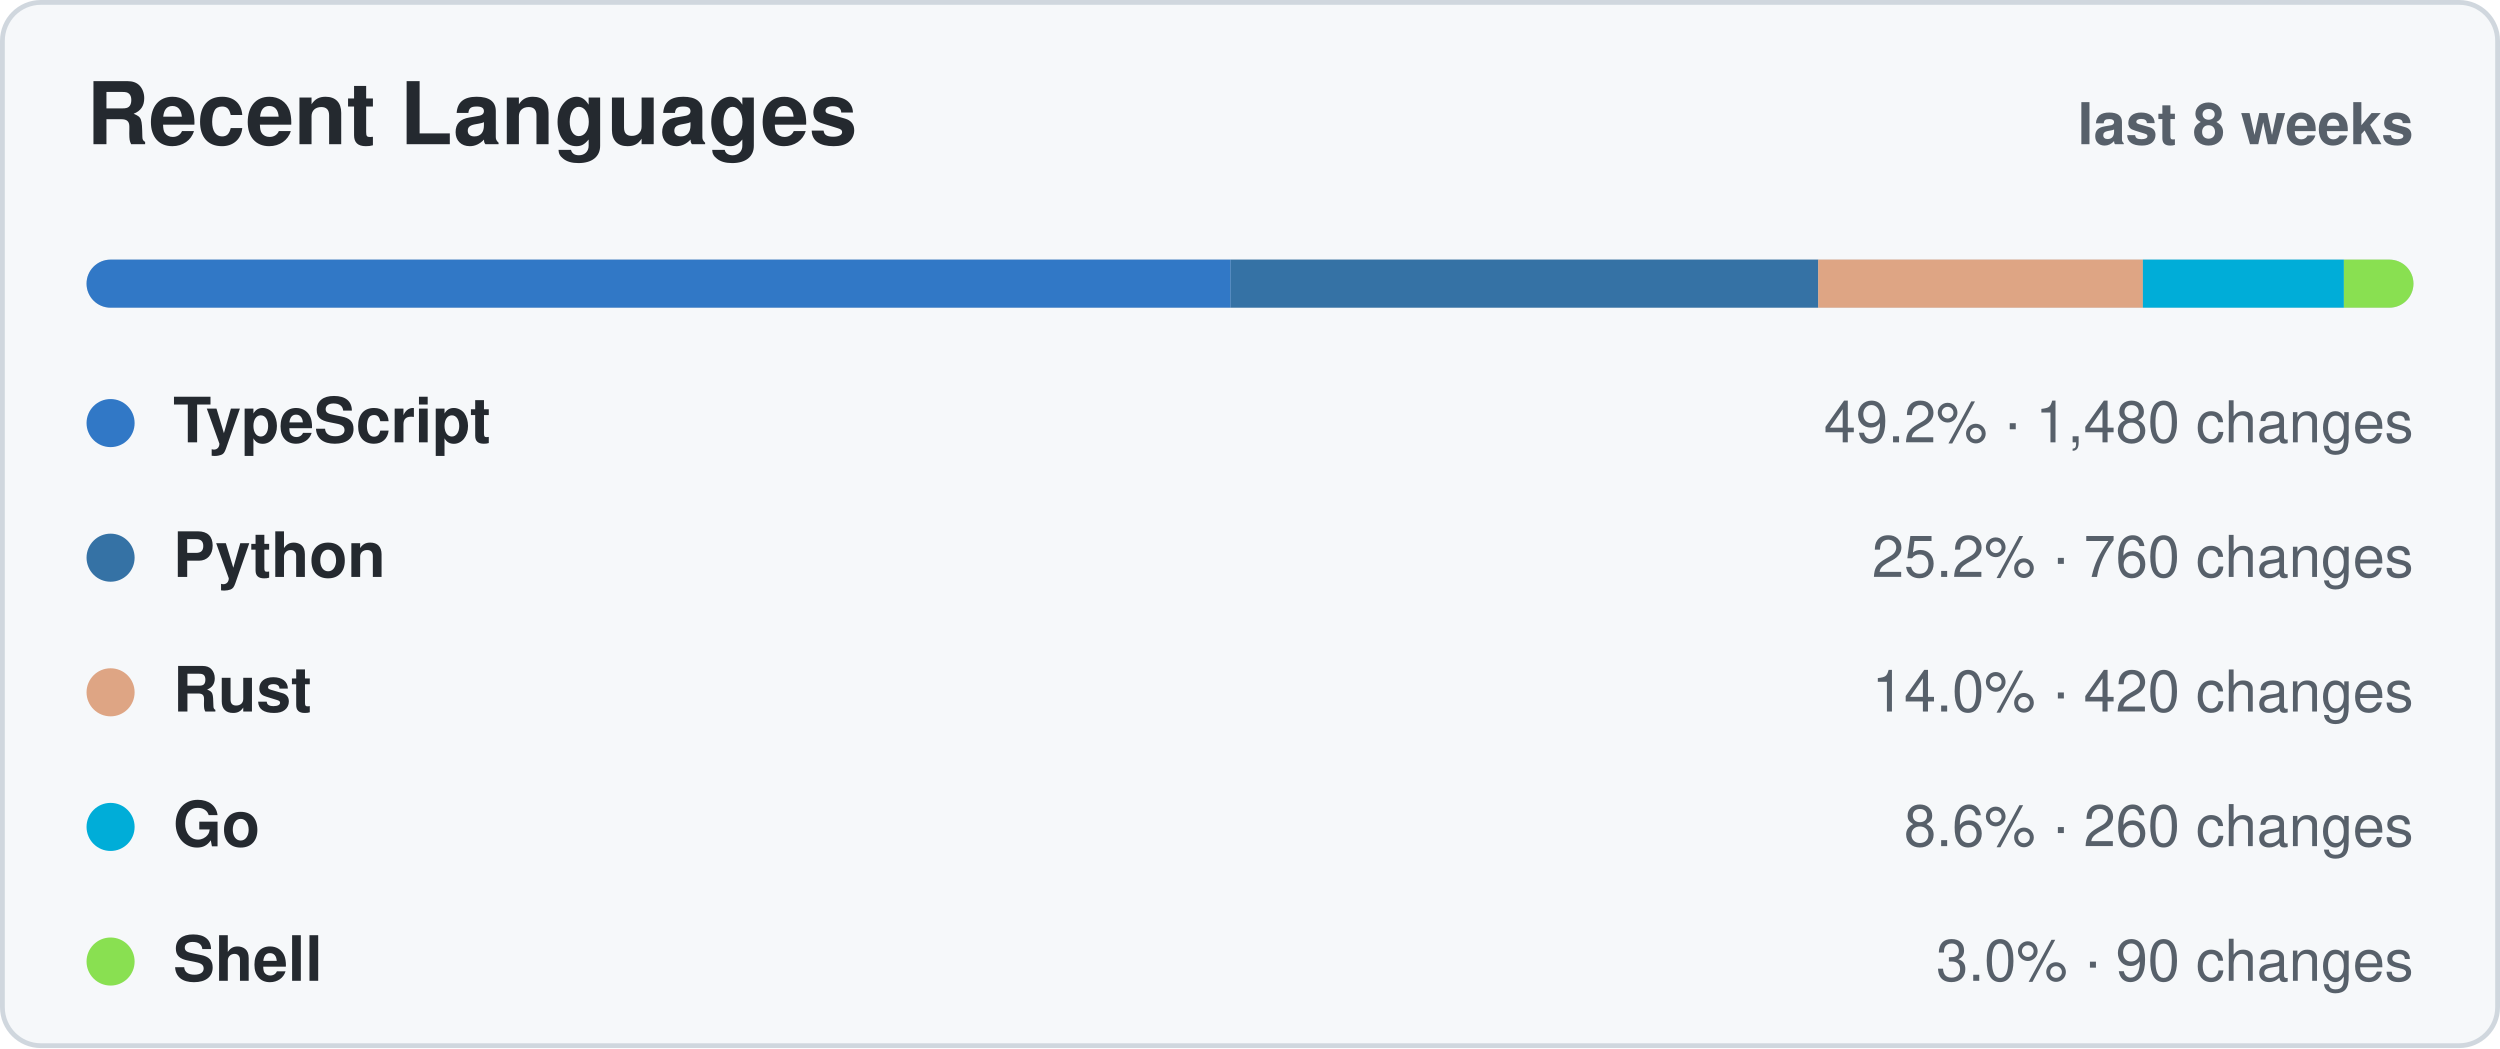
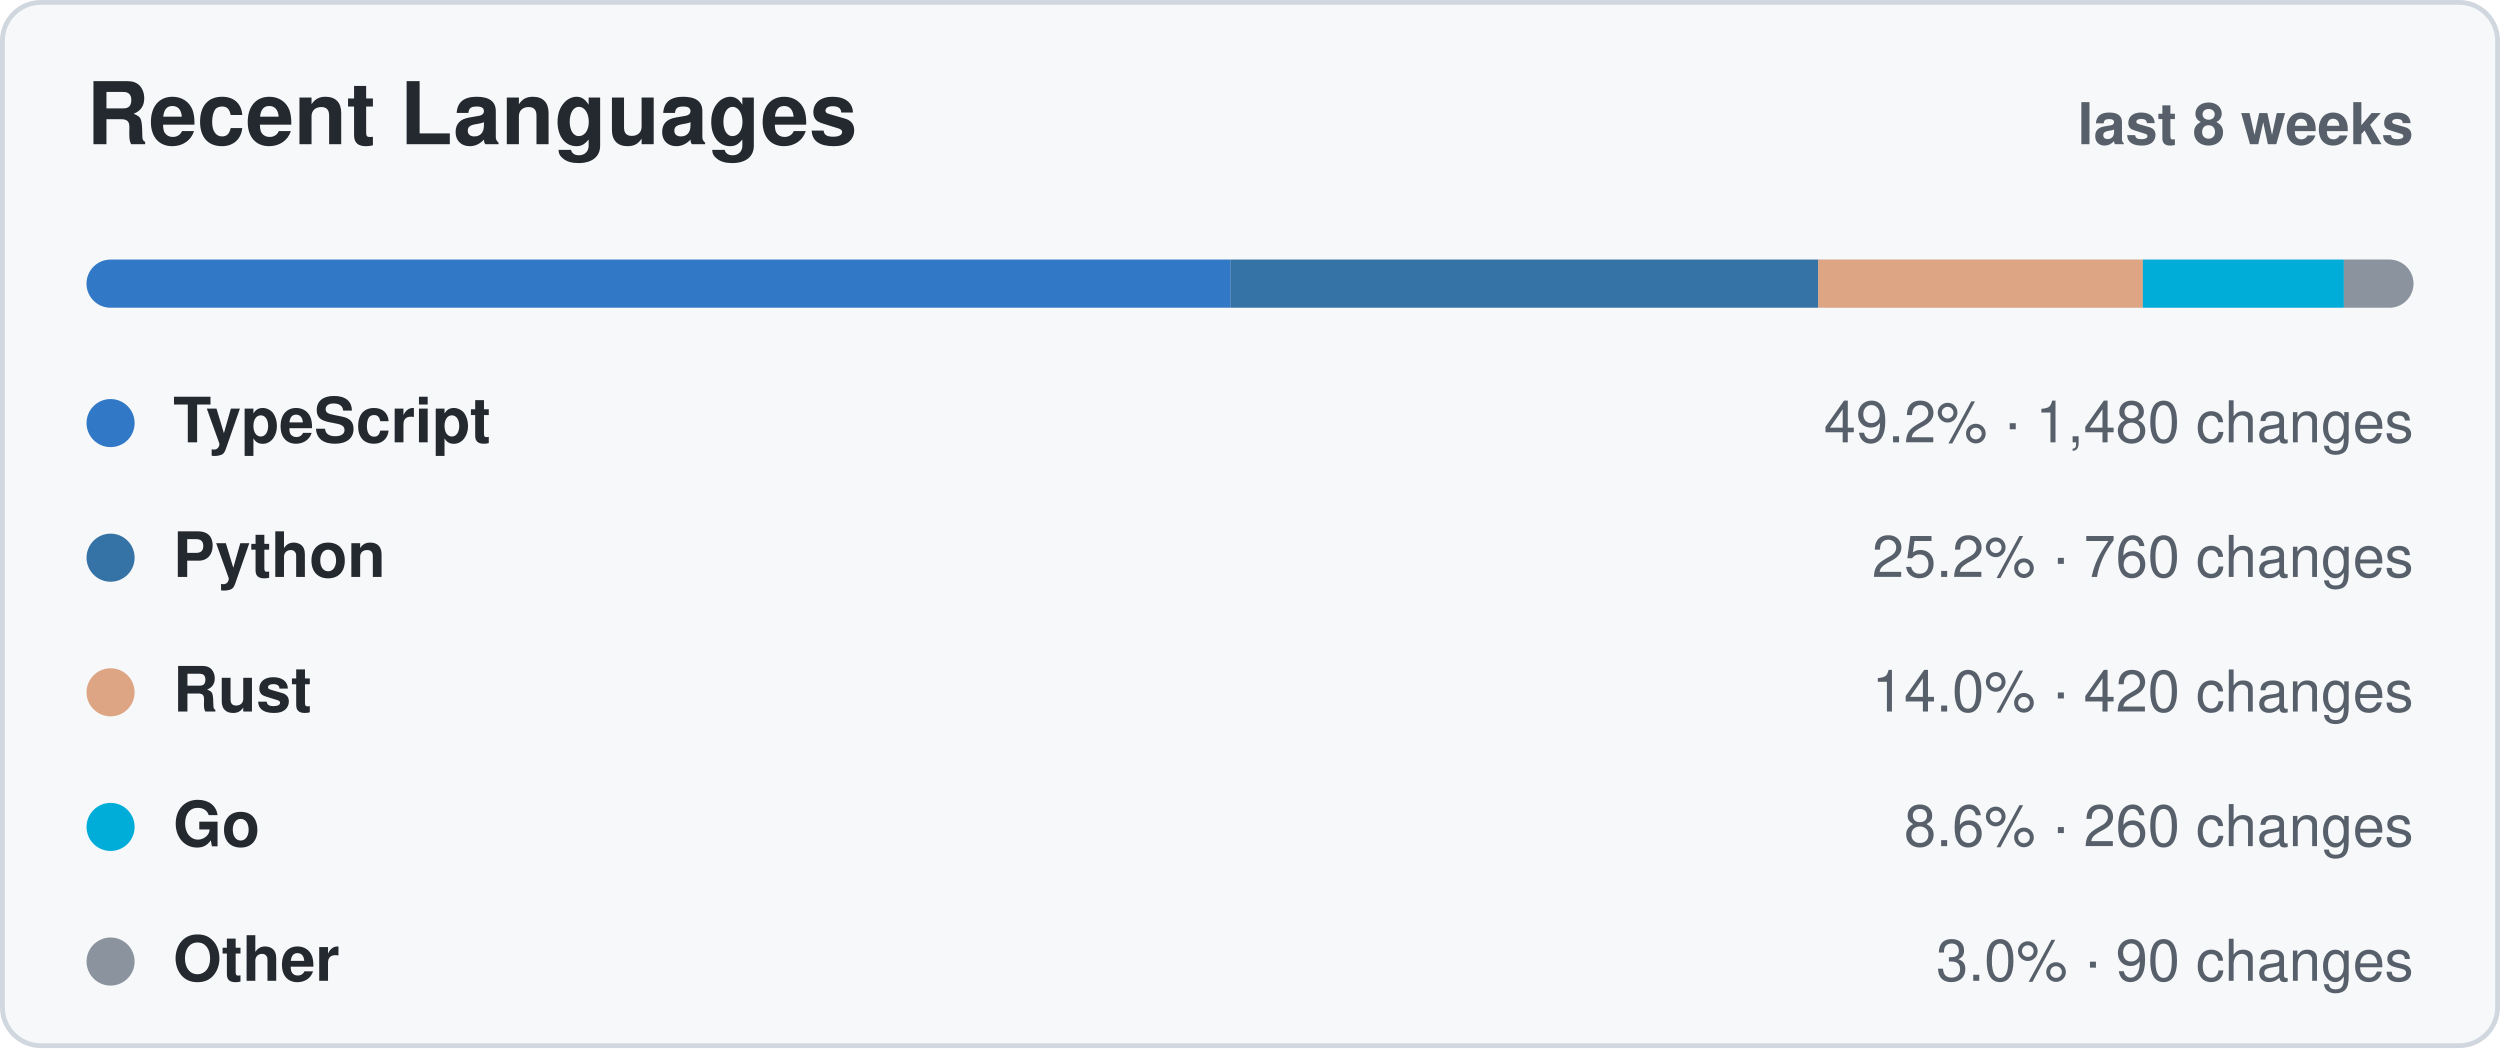
<svg xmlns="http://www.w3.org/2000/svg" width="520" height="218" viewBox="0 0 520 218" fill="none" role="img" aria-labelledby="title desc">
  <style>
    text { font-family: -apple-system, BlinkMacSystemFont, "Segoe UI", Helvetica, Arial, sans-serif; }
    .card-bg { fill: #f6f8fa; stroke: #d0d7de; }
    .title { fill: #24292f; font-size: 18px; font-weight: 600; }
    .meta { fill: #57606a; font-size: 12px; font-weight: 600; }
    .name { fill: #24292f; font-size: 13px; font-weight: 600; }
    .value { fill: #57606a; font-size: 12px; }
    @media (prefers-color-scheme: dark) {
      .card-bg { fill: #161b22; stroke: #30363d; }
      .title, .name { fill: #c9d1d9; }
      .meta, .value { fill: #8b949e; }
    }
  </style>
  <rect x="0.5" y="0.5" width="519" height="217" rx="8" class="card-bg" />
  <text x="18" y="30" class="title">Recent Languages</text>
  <text x="502" y="30" text-anchor="end" class="meta">last 8 weeks</text>
  <clipPath id="bar">
    <rect x="18" y="54" width="484" height="10" rx="5" />
  </clipPath>
  <g clip-path="url(#bar)">
    <rect x="18" y="54" width="484" height="10" fill="#d0d7de" />
    <rect x="18.00" y="54" width="237.98" height="10" fill="#3178c6" />
    <rect x="255.98" y="54" width="122.21" height="10" fill="#3572A5" />
    <rect x="378.19" y="54" width="67.53" height="10" fill="#dea584" />
    <rect x="445.72" y="54" width="41.81" height="10" fill="#00ADD8" />
-     <rect x="487.53" y="54" width="14.47" height="10" fill="#89e051" />
+     <rect x="487.53" y="54" width="14.47" height="10" fill="#8b949e" />
  </g>
  <g transform="translate(18 92)">
    <circle cx="5" cy="-4" r="5" fill="#3178c6" />
    <text x="18" y="0" class="name">TypeScript</text>
    <text x="484" y="0" text-anchor="end" class="value">49.2% · 1,480 changes</text>
  </g>
  <g transform="translate(18 120)">
    <circle cx="5" cy="-4" r="5" fill="#3572A5" />
    <text x="18" y="0" class="name">Python</text>
    <text x="484" y="0" text-anchor="end" class="value">25.2% · 760 changes</text>
  </g>
  <g transform="translate(18 148)">
    <circle cx="5" cy="-4" r="5" fill="#dea584" />
    <text x="18" y="0" class="name">Rust</text>
    <text x="484" y="0" text-anchor="end" class="value">14.0% · 420 changes</text>
  </g>
  <g transform="translate(18 176)">
    <circle cx="5" cy="-4" r="5" fill="#00ADD8" />
    <text x="18" y="0" class="name">Go</text>
    <text x="484" y="0" text-anchor="end" class="value">8.6% · 260 changes</text>
  </g>
  <g transform="translate(18 204)">
-     <circle cx="5" cy="-4" r="5" fill="#89e051" />
-     <text x="18" y="0" class="name">Shell</text>
+     <circle cx="5" cy="-4" r="5" fill="#8b949e" />
+     <text x="18" y="0" class="name">Other</text>
    <text x="484" y="0" text-anchor="end" class="value">3.0% · 90 changes</text>
  </g>
</svg>
